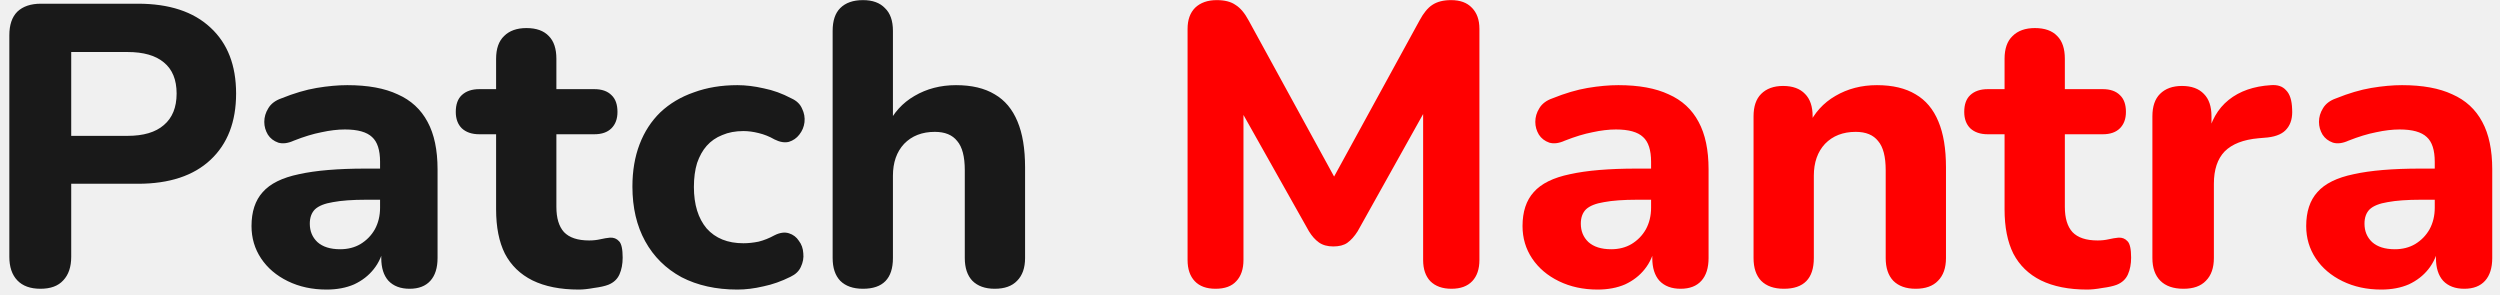
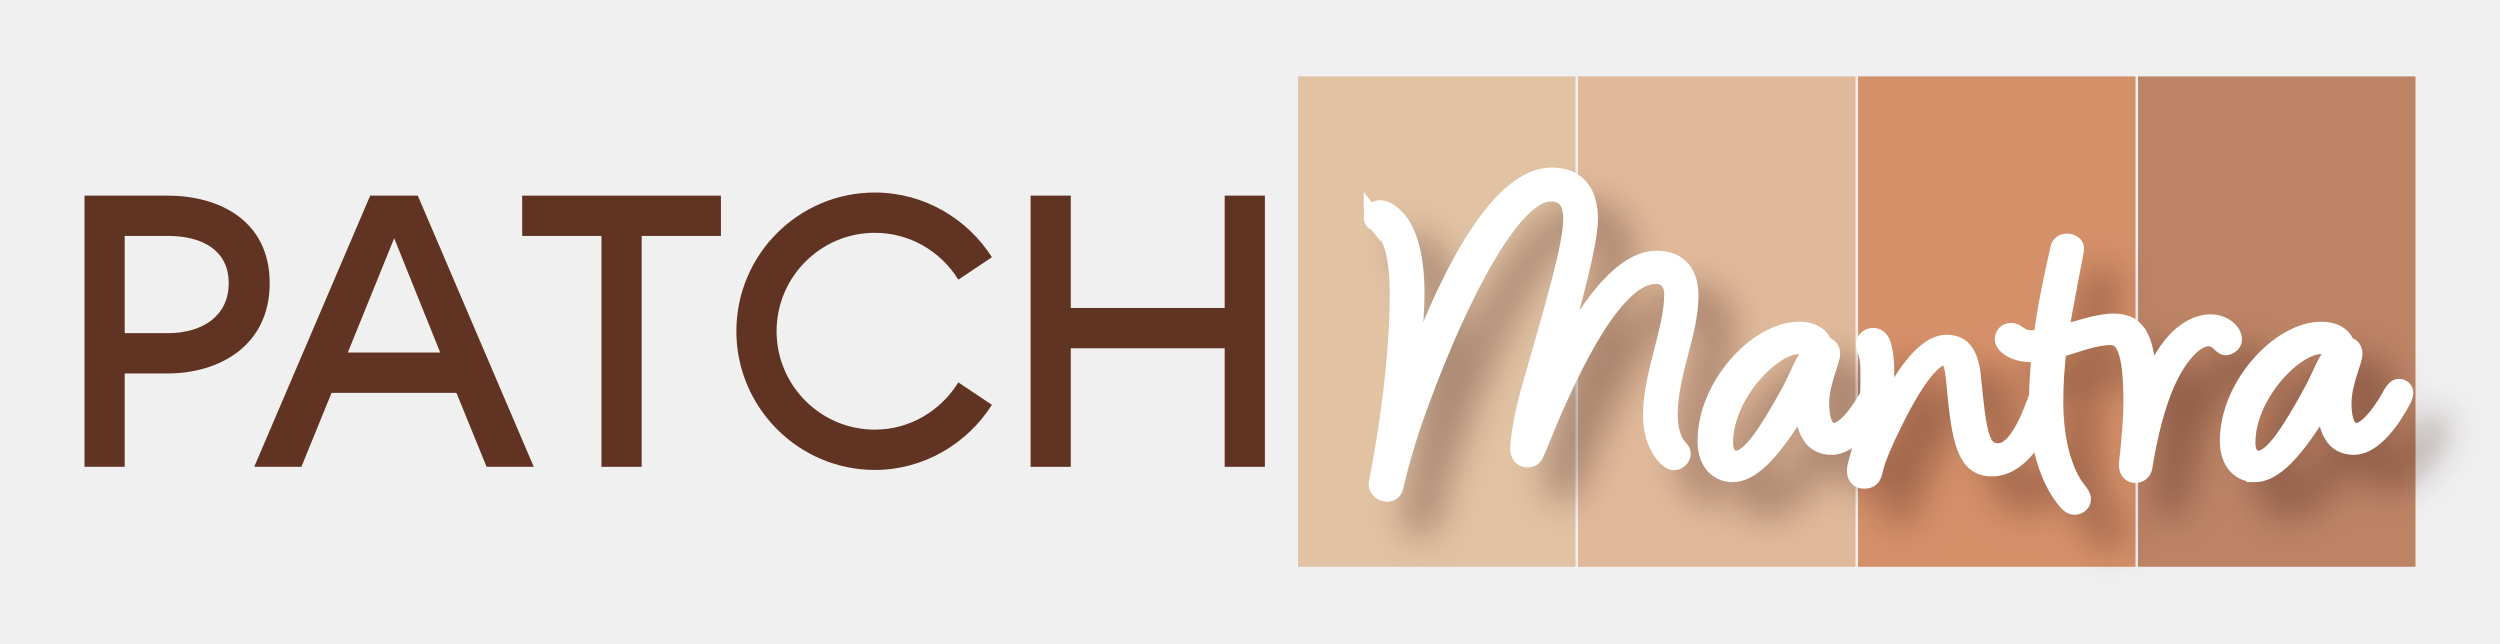
- <svg xmlns="http://www.w3.org/2000/svg" width="263" height="31" viewBox="0 0 263 31" fill="none">
-   <path d="M4.258 30.378C3.194 30.378 2.382 30.084 1.822 29.496C1.262 28.908 0.982 28.082 0.982 27.018V3.708C0.982 2.616 1.262 1.79 1.822 1.23C2.41 0.67 3.236 0.39 4.3 0.39H14.506C17.81 0.39 20.358 1.23 22.15 2.91C23.942 4.562 24.838 6.872 24.838 9.84C24.838 12.808 23.942 15.132 22.15 16.812C20.358 18.492 17.81 19.332 14.506 19.332H7.492V27.018C7.492 28.082 7.212 28.908 6.652 29.496C6.12 30.084 5.322 30.378 4.258 30.378ZM7.492 14.292H13.414C15.094 14.292 16.368 13.914 17.236 13.158C18.132 12.402 18.58 11.296 18.58 9.84C18.58 8.384 18.132 7.292 17.236 6.564C16.368 5.836 15.094 5.472 13.414 5.472H7.492V14.292ZM34.355 30.462C32.843 30.462 31.485 30.168 30.281 29.58C29.077 28.992 28.139 28.194 27.467 27.186C26.795 26.178 26.459 25.044 26.459 23.784C26.459 22.272 26.851 21.082 27.635 20.214C28.419 19.318 29.693 18.688 31.457 18.324C33.221 17.932 35.559 17.736 38.471 17.736H40.697V21.012H38.513C37.085 21.012 35.923 21.096 35.027 21.264C34.159 21.404 33.529 21.656 33.137 22.02C32.773 22.384 32.591 22.888 32.591 23.532C32.591 24.316 32.857 24.96 33.389 25.464C33.949 25.968 34.747 26.22 35.783 26.22C36.595 26.22 37.309 26.038 37.925 25.674C38.569 25.282 39.073 24.764 39.437 24.12C39.801 23.448 39.983 22.692 39.983 21.852V17.022C39.983 15.79 39.703 14.922 39.143 14.418C38.583 13.886 37.631 13.62 36.287 13.62C35.531 13.62 34.705 13.718 33.809 13.914C32.941 14.082 31.975 14.376 30.911 14.796C30.295 15.076 29.749 15.146 29.273 15.006C28.797 14.838 28.433 14.558 28.181 14.166C27.929 13.746 27.803 13.298 27.803 12.822C27.803 12.318 27.943 11.842 28.223 11.394C28.503 10.918 28.965 10.568 29.609 10.344C30.925 9.812 32.157 9.448 33.305 9.252C34.481 9.056 35.559 8.958 36.539 8.958C38.695 8.958 40.459 9.28 41.831 9.924C43.231 10.54 44.281 11.506 44.981 12.822C45.681 14.11 46.031 15.776 46.031 17.82V27.144C46.031 28.18 45.779 28.978 45.275 29.538C44.771 30.098 44.043 30.378 43.091 30.378C42.139 30.378 41.397 30.098 40.865 29.538C40.361 28.978 40.109 28.18 40.109 27.144V25.59L40.403 25.842C40.235 26.794 39.871 27.62 39.311 28.32C38.779 28.992 38.093 29.524 37.253 29.916C36.413 30.28 35.447 30.462 34.355 30.462ZM60.884 30.462C58.952 30.462 57.328 30.14 56.012 29.496C54.724 28.852 53.758 27.914 53.114 26.682C52.498 25.45 52.19 23.896 52.19 22.02V14.124H50.426C49.642 14.124 49.026 13.914 48.578 13.494C48.158 13.074 47.948 12.5 47.948 11.772C47.948 10.988 48.158 10.4 48.578 10.008C49.026 9.588 49.642 9.378 50.426 9.378H52.19V6.186C52.19 5.122 52.47 4.324 53.03 3.792C53.59 3.232 54.374 2.952 55.382 2.952C56.418 2.952 57.202 3.232 57.734 3.792C58.266 4.324 58.532 5.122 58.532 6.186V9.378H62.522C63.306 9.378 63.908 9.588 64.328 10.008C64.748 10.4 64.958 10.988 64.958 11.772C64.958 12.5 64.748 13.074 64.328 13.494C63.908 13.914 63.306 14.124 62.522 14.124H58.532V21.768C58.532 22.944 58.798 23.826 59.33 24.414C59.89 25.002 60.772 25.296 61.976 25.296C62.396 25.296 62.788 25.254 63.152 25.17C63.516 25.086 63.852 25.03 64.16 25.002C64.552 24.974 64.874 25.1 65.126 25.38C65.378 25.632 65.504 26.206 65.504 27.102C65.504 27.774 65.392 28.362 65.168 28.866C64.944 29.37 64.552 29.734 63.992 29.958C63.628 30.098 63.124 30.21 62.48 30.294C61.864 30.406 61.332 30.462 60.884 30.462ZM77.576 30.462C75.336 30.462 73.376 30.028 71.696 29.16C70.044 28.264 68.77 27.004 67.874 25.38C66.978 23.756 66.53 21.838 66.53 19.626C66.53 17.974 66.782 16.49 67.286 15.174C67.79 13.858 68.518 12.738 69.47 11.814C70.45 10.89 71.626 10.19 72.998 9.714C74.37 9.21 75.896 8.958 77.576 8.958C78.444 8.958 79.368 9.07 80.348 9.294C81.328 9.49 82.294 9.84 83.246 10.344C83.806 10.596 84.184 10.96 84.38 11.436C84.604 11.884 84.688 12.36 84.632 12.864C84.576 13.34 84.394 13.774 84.086 14.166C83.806 14.53 83.442 14.782 82.994 14.922C82.546 15.034 82.042 14.95 81.482 14.67C80.95 14.362 80.39 14.138 79.802 13.998C79.242 13.858 78.71 13.788 78.206 13.788C77.366 13.788 76.624 13.928 75.98 14.208C75.336 14.46 74.79 14.838 74.342 15.342C73.922 15.818 73.586 16.42 73.334 17.148C73.11 17.876 72.998 18.716 72.998 19.668C72.998 21.516 73.446 22.972 74.342 24.036C75.266 25.072 76.554 25.59 78.206 25.59C78.71 25.59 79.242 25.534 79.802 25.422C80.362 25.282 80.922 25.058 81.482 24.75C82.042 24.47 82.546 24.4 82.994 24.54C83.442 24.68 83.792 24.946 84.044 25.338C84.324 25.702 84.478 26.136 84.506 26.64C84.562 27.116 84.478 27.592 84.254 28.068C84.058 28.516 83.694 28.866 83.162 29.118C82.21 29.594 81.258 29.93 80.306 30.126C79.354 30.35 78.444 30.462 77.576 30.462ZM90.786 30.378C89.75 30.378 88.952 30.098 88.392 29.538C87.86 28.978 87.594 28.18 87.594 27.144V3.246C87.594 2.182 87.86 1.384 88.392 0.852C88.952 0.292 89.75 0.012 90.786 0.012C91.794 0.012 92.564 0.292 93.096 0.852C93.656 1.384 93.936 2.182 93.936 3.246V13.242H93.348C93.992 11.87 94.944 10.82 96.204 10.092C97.492 9.336 98.948 8.958 100.572 8.958C102.224 8.958 103.582 9.28 104.646 9.924C105.71 10.54 106.508 11.492 107.04 12.78C107.572 14.04 107.838 15.65 107.838 17.61V27.144C107.838 28.18 107.558 28.978 106.998 29.538C106.466 30.098 105.682 30.378 104.646 30.378C103.638 30.378 102.854 30.098 102.294 29.538C101.762 28.978 101.496 28.18 101.496 27.144V17.904C101.496 16.476 101.23 15.454 100.698 14.838C100.194 14.194 99.41 13.872 98.346 13.872C97.002 13.872 95.924 14.292 95.112 15.132C94.328 15.972 93.936 17.092 93.936 18.492V27.144C93.936 29.3 92.886 30.378 90.786 30.378Z" fill="#191919" />
-   <path d="M127.873 30.378C126.921 30.378 126.193 30.112 125.689 29.58C125.185 29.048 124.933 28.306 124.933 27.354V3.036C124.933 2.084 125.199 1.342 125.731 0.81C126.291 0.278 127.047 0.012 127.999 0.012C128.839 0.012 129.497 0.18 129.973 0.516C130.477 0.824 130.939 1.37 131.359 2.154L141.061 19.878H139.633L149.335 2.154C149.755 1.37 150.203 0.824 150.679 0.516C151.183 0.18 151.841 0.012 152.653 0.012C153.605 0.012 154.333 0.278 154.837 0.81C155.369 1.342 155.635 2.084 155.635 3.036V27.354C155.635 28.306 155.383 29.048 154.879 29.58C154.375 30.112 153.647 30.378 152.695 30.378C151.743 30.378 151.001 30.112 150.469 29.58C149.965 29.048 149.713 28.306 149.713 27.354V10.344H150.637L142.825 24.33C142.489 24.862 142.125 25.268 141.733 25.548C141.369 25.8 140.879 25.926 140.263 25.926C139.647 25.926 139.143 25.786 138.751 25.506C138.359 25.226 138.009 24.834 137.701 24.33L129.805 10.302H130.813V27.354C130.813 28.306 130.561 29.048 130.057 29.58C129.581 30.112 128.853 30.378 127.873 30.378ZM168.066 30.462C166.554 30.462 165.196 30.168 163.992 29.58C162.788 28.992 161.85 28.194 161.178 27.186C160.506 26.178 160.17 25.044 160.17 23.784C160.17 22.272 160.562 21.082 161.346 20.214C162.13 19.318 163.404 18.688 165.168 18.324C166.932 17.932 169.27 17.736 172.182 17.736H174.408V21.012H172.224C170.796 21.012 169.634 21.096 168.738 21.264C167.87 21.404 167.24 21.656 166.848 22.02C166.484 22.384 166.302 22.888 166.302 23.532C166.302 24.316 166.568 24.96 167.1 25.464C167.66 25.968 168.458 26.22 169.494 26.22C170.306 26.22 171.02 26.038 171.636 25.674C172.28 25.282 172.784 24.764 173.148 24.12C173.512 23.448 173.694 22.692 173.694 21.852V17.022C173.694 15.79 173.414 14.922 172.854 14.418C172.294 13.886 171.342 13.62 169.998 13.62C169.242 13.62 168.416 13.718 167.52 13.914C166.652 14.082 165.686 14.376 164.622 14.796C164.006 15.076 163.46 15.146 162.984 15.006C162.508 14.838 162.144 14.558 161.892 14.166C161.64 13.746 161.514 13.298 161.514 12.822C161.514 12.318 161.654 11.842 161.934 11.394C162.214 10.918 162.676 10.568 163.32 10.344C164.636 9.812 165.868 9.448 167.016 9.252C168.192 9.056 169.27 8.958 170.25 8.958C172.406 8.958 174.17 9.28 175.542 9.924C176.942 10.54 177.992 11.506 178.692 12.822C179.392 14.11 179.742 15.776 179.742 17.82V27.144C179.742 28.18 179.49 28.978 178.986 29.538C178.482 30.098 177.754 30.378 176.802 30.378C175.85 30.378 175.108 30.098 174.576 29.538C174.072 28.978 173.82 28.18 173.82 27.144V25.59L174.114 25.842C173.946 26.794 173.582 27.62 173.022 28.32C172.49 28.992 171.804 29.524 170.964 29.916C170.124 30.28 169.158 30.462 168.066 30.462ZM187.665 30.378C186.629 30.378 185.831 30.098 185.271 29.538C184.739 28.978 184.473 28.18 184.473 27.144V12.234C184.473 11.198 184.739 10.414 185.271 9.882C185.831 9.322 186.601 9.042 187.581 9.042C188.589 9.042 189.359 9.322 189.891 9.882C190.423 10.414 190.689 11.198 190.689 12.234V14.628L190.227 13.242C190.871 11.87 191.823 10.82 193.083 10.092C194.371 9.336 195.827 8.958 197.451 8.958C199.103 8.958 200.461 9.28 201.525 9.924C202.589 10.54 203.387 11.492 203.919 12.78C204.451 14.04 204.717 15.65 204.717 17.61V27.144C204.717 28.18 204.437 28.978 203.877 29.538C203.345 30.098 202.561 30.378 201.525 30.378C200.517 30.378 199.733 30.098 199.173 29.538C198.641 28.978 198.375 28.18 198.375 27.144V17.904C198.375 16.476 198.109 15.454 197.577 14.838C197.073 14.194 196.289 13.872 195.225 13.872C193.881 13.872 192.803 14.292 191.991 15.132C191.207 15.972 190.815 17.092 190.815 18.492V27.144C190.815 29.3 189.765 30.378 187.665 30.378ZM219.574 30.462C217.642 30.462 216.018 30.14 214.702 29.496C213.414 28.852 212.448 27.914 211.804 26.682C211.188 25.45 210.88 23.896 210.88 22.02V14.124H209.116C208.332 14.124 207.716 13.914 207.268 13.494C206.848 13.074 206.638 12.5 206.638 11.772C206.638 10.988 206.848 10.4 207.268 10.008C207.716 9.588 208.332 9.378 209.116 9.378H210.88V6.186C210.88 5.122 211.16 4.324 211.72 3.792C212.28 3.232 213.064 2.952 214.072 2.952C215.108 2.952 215.892 3.232 216.424 3.792C216.956 4.324 217.222 5.122 217.222 6.186V9.378H221.212C221.996 9.378 222.598 9.588 223.018 10.008C223.438 10.4 223.648 10.988 223.648 11.772C223.648 12.5 223.438 13.074 223.018 13.494C222.598 13.914 221.996 14.124 221.212 14.124H217.222V21.768C217.222 22.944 217.488 23.826 218.02 24.414C218.58 25.002 219.462 25.296 220.666 25.296C221.086 25.296 221.478 25.254 221.842 25.17C222.206 25.086 222.542 25.03 222.85 25.002C223.242 24.974 223.564 25.1 223.816 25.38C224.068 25.632 224.194 26.206 224.194 27.102C224.194 27.774 224.082 28.362 223.858 28.866C223.634 29.37 223.242 29.734 222.682 29.958C222.318 30.098 221.814 30.21 221.17 30.294C220.554 30.406 220.022 30.462 219.574 30.462ZM229.708 30.378C228.644 30.378 227.832 30.098 227.272 29.538C226.712 28.978 226.432 28.18 226.432 27.144V12.234C226.432 11.198 226.698 10.414 227.23 9.882C227.79 9.322 228.56 9.042 229.54 9.042C230.548 9.042 231.318 9.322 231.85 9.882C232.382 10.414 232.648 11.198 232.648 12.234V14.418H232.228C232.564 12.738 233.306 11.436 234.454 10.512C235.602 9.588 237.086 9.07 238.906 8.958C239.606 8.902 240.138 9.084 240.502 9.504C240.894 9.896 241.104 10.554 241.132 11.478C241.188 12.346 241.006 13.032 240.586 13.536C240.194 14.04 239.522 14.348 238.57 14.46L237.604 14.544C236.008 14.684 234.818 15.146 234.034 15.93C233.278 16.714 232.9 17.848 232.9 19.332V27.144C232.9 28.18 232.62 28.978 232.06 29.538C231.528 30.098 230.744 30.378 229.708 30.378ZM250.508 30.462C248.996 30.462 247.638 30.168 246.434 29.58C245.23 28.992 244.292 28.194 243.62 27.186C242.948 26.178 242.612 25.044 242.612 23.784C242.612 22.272 243.004 21.082 243.788 20.214C244.572 19.318 245.846 18.688 247.61 18.324C249.374 17.932 251.712 17.736 254.624 17.736H256.85V21.012H254.666C253.238 21.012 252.076 21.096 251.18 21.264C250.312 21.404 249.682 21.656 249.29 22.02C248.926 22.384 248.744 22.888 248.744 23.532C248.744 24.316 249.01 24.96 249.542 25.464C250.102 25.968 250.9 26.22 251.936 26.22C252.748 26.22 253.462 26.038 254.078 25.674C254.722 25.282 255.226 24.764 255.59 24.12C255.954 23.448 256.136 22.692 256.136 21.852V17.022C256.136 15.79 255.856 14.922 255.296 14.418C254.736 13.886 253.784 13.62 252.44 13.62C251.684 13.62 250.858 13.718 249.962 13.914C249.094 14.082 248.128 14.376 247.064 14.796C246.448 15.076 245.902 15.146 245.426 15.006C244.95 14.838 244.586 14.558 244.334 14.166C244.082 13.746 243.956 13.298 243.956 12.822C243.956 12.318 244.096 11.842 244.376 11.394C244.656 10.918 245.118 10.568 245.762 10.344C247.078 9.812 248.31 9.448 249.458 9.252C250.634 9.056 251.712 8.958 252.692 8.958C254.848 8.958 256.612 9.28 257.984 9.924C259.384 10.54 260.434 11.506 261.134 12.822C261.834 14.11 262.184 15.776 262.184 17.82V27.144C262.184 28.18 261.932 28.978 261.428 29.538C260.924 30.098 260.196 30.378 259.244 30.378C258.292 30.378 257.55 30.098 257.018 29.538C256.514 28.978 256.262 28.18 256.262 27.144V25.59L256.556 25.842C256.388 26.794 256.024 27.62 255.464 28.32C254.932 28.992 254.246 29.524 253.406 29.916C252.566 30.28 251.6 30.462 250.508 30.462Z" fill="#FF0000" />
+ <svg xmlns="http://www.w3.org/2000/svg" width="241" height="62" viewBox="0 0 241 62" fill="none">
+   <path d="M232.855 7.365H206.109V54.635H232.855V7.365Z" fill="#BC8365" />
+   <path d="M205.863 7.365H179.117V54.635H205.863V7.365Z" fill="#D49069" />
+   <path d="M178.869 7.365H152.122V54.635H178.869V7.365Z" fill="#E0B99A" />
+   <path d="M151.877 7.365H125.13V54.635H151.877V7.365Z" fill="#E1C2A3" />
+   <path d="M8.145 18.858H16.158C21.152 18.858 25.999 21.286 25.999 27.298C25.999 33.311 21.152 36.001 16.158 36.001H12.021V45.002H8.145V18.858ZM16.158 32.117C19.512 32.117 22.047 30.473 22.047 27.298C22.047 24.123 19.512 22.742 16.158 22.742H12.021V32.117H16.158Z" fill="#613323" />
+   <path d="M35.688 18.858H40.274L51.456 45.002H46.908L44 37.87H31.962L29.054 45.002H24.506L35.688 18.858ZM42.436 33.984L38 22.965L33.528 33.984H42.436Z" fill="#613323" />
+   <path d="M57.978 22.744H50.338V18.86H69.497V22.744H61.857V45.002H57.981V22.744H57.978Z" fill="#613323" />
+   <path d="M70.986 31.931C70.986 24.537 76.986 18.56 84.33 18.56C89.063 18.56 93.238 21.062 95.623 24.796L92.381 26.963C90.703 24.237 87.722 22.444 84.33 22.444C79.111 22.444 74.862 26.701 74.862 31.931C74.862 37.161 79.111 41.418 84.33 41.418C87.722 41.418 90.703 39.587 92.381 36.861L95.623 39.028C93.238 42.762 89.063 45.302 84.33 45.302C76.986 45.302 70.986 39.29 70.986 31.931Z" fill="#613323" />
+   <path d="M99.348 18.858H103.224V29.689H118.059V18.858H121.935V45.002H118.059V33.575H103.224V45.002H99.348V18.858Z" fill="#613323" />
+   <g filter="url(#filter0_d_944_1533)">
+     <path d="M132.293 20.913C132.293 20.519 132.608 20.126 133.039 20.126C133.431 20.126 136.493 20.794 136.493 28.305C136.493 30.31 135.982 36.484 135.982 36.484C139.082 27.833 144.145 16.98 149.601 16.98C152.229 16.98 153.211 18.788 153.211 21.109C153.211 23.43 151.64 29.054 150.502 33.181C149.953 35.108 149.795 35.343 149.483 36.68C151.955 31.332 155.84 25 159.687 25C161.963 25 162.905 26.456 162.905 28.499C162.905 32.117 160.903 35.972 160.903 39.983C160.903 42.264 161.807 43.129 161.807 43.129C162.044 43.366 162.16 43.522 162.16 43.757C162.16 44.151 161.729 44.504 161.336 44.504C161.14 44.504 160.905 44.307 160.787 44.229C160.591 44.072 159.216 42.813 159.216 40.061C159.216 36.128 161.258 31.804 161.258 28.383C161.258 27.202 160.631 26.534 159.609 26.534C155.958 26.534 151.877 34.163 148.463 42.657C147.914 43.994 147.874 44.229 147.206 44.229C146.657 44.229 146.421 43.757 146.421 43.285C146.421 42.183 146.852 39.824 147.441 37.702C149.953 28.933 151.522 23.663 151.522 21.107C151.522 19.417 150.855 18.59 149.48 18.59C145.243 18.59 139.472 31.567 136.491 39.983C135.078 43.954 134.449 46.983 134.449 46.983C134.331 47.377 134.056 47.533 133.704 47.533C133.273 47.533 132.802 47.18 132.762 46.746C132.762 46.55 132.802 46.393 132.84 46.275C133.193 44.466 134.802 36.012 134.802 28.302C134.802 22.482 133.074 21.695 132.682 21.498C132.329 21.302 132.289 21.145 132.289 20.908L132.293 20.913Z" fill="white" stroke="white" stroke-width="1.66" stroke-miterlimit="10" />
+     <path d="M167.024 45.646C165.69 45.646 164.474 44.663 164.474 42.501C164.474 37.192 169.419 31.844 173.422 31.844C174.991 31.844 175.738 32.669 175.776 33.3C176.129 33.3 176.562 33.496 176.562 34.087C176.562 34.834 175.502 36.879 175.502 38.885C175.502 40.497 175.894 41.599 176.798 41.599C178.329 41.599 180.252 37.903 180.252 37.903C180.449 37.588 180.645 37.353 180.92 37.353C181.234 37.353 181.469 37.55 181.469 37.903C181.469 38.1 181.272 38.494 181.272 38.494C181.272 38.494 179.074 43.015 176.564 43.015C173.62 43.015 174.051 39.24 173.661 39.24C173.19 39.24 170.128 45.651 167.029 45.651L167.024 45.646ZM172.518 37.821C173.341 36.327 174.049 34.243 174.716 33.966C174.716 33.613 174.127 33.297 173.422 33.297C170.793 33.297 166.239 38.096 166.239 42.657C166.239 43.641 166.591 44.269 167.377 44.269C168.789 44.269 170.557 41.36 172.518 37.821Z" fill="white" stroke="white" stroke-width="1.66" stroke-miterlimit="10" />
+     <path d="M181.31 40.455C183.037 36.915 185.313 33.101 187.668 33.101C189.317 33.101 189.944 34.359 190.14 36.403C190.689 42.026 190.963 43.56 192.653 43.56C194.614 43.56 195.989 39.392 196.46 38.134C196.696 37.465 196.971 37.23 197.323 37.23C197.676 37.23 197.99 37.467 197.99 37.899C197.99 38.055 197.872 38.411 197.754 38.764C197.479 39.511 195.516 45.096 192.023 45.096C189.473 45.096 188.962 42.541 188.451 36.839C188.333 35.502 188.136 34.362 187.469 34.362C185.82 34.362 183.388 38.885 181.897 42.109C181.033 43.996 180.799 44.743 180.641 45.492C180.522 46.042 180.248 46.279 179.699 46.279C179.11 46.279 178.876 45.886 178.876 45.376C178.876 44.904 179.112 44.354 179.306 43.527C180.288 39.044 180.17 37.275 180.17 35.701C180.17 34.561 179.973 34.011 179.855 33.657C179.815 33.539 179.737 33.342 179.737 33.186C179.737 32.792 180.089 32.439 180.6 32.439C180.953 32.439 181.268 32.714 181.424 33.107C181.542 33.382 181.776 34.366 181.776 35.782C181.776 36.606 181.658 37.709 181.502 39.006C181.462 39.477 181.346 39.989 181.306 40.461L181.31 40.455Z" fill="white" stroke="white" stroke-width="1.66" stroke-miterlimit="10" />
+     <path d="M199.245 23.35C199.675 23.35 200.148 23.587 200.068 24.059C199.872 25.239 199.597 26.458 199.401 27.598C199.126 29.092 198.812 30.625 198.577 32.238C200.342 31.766 202.188 31.057 203.759 31.057C206.231 31.057 207.017 32.866 207.095 37.742C208.311 33.731 210.705 31.135 213.1 31.135C214.396 31.135 215.298 32.001 215.298 32.747C215.298 33.141 214.827 33.416 214.552 33.416C214.122 33.416 213.845 32.551 212.903 32.551C211.451 32.551 209.527 34.713 208.233 38.449C207.251 41.242 206.702 44.701 206.664 45.016C206.586 45.488 206.234 45.725 205.841 45.725C205.448 45.725 205.095 45.45 205.095 44.821C205.095 44.665 205.136 44.153 205.214 43.641C205.332 42.422 205.528 40.376 205.528 38.804C205.528 33.653 204.743 32.434 203.449 32.434C201.918 32.434 200.113 33.181 198.385 33.653C198.189 35.305 198.071 36.996 198.071 38.764C198.071 44.821 200.269 47.218 200.269 47.218C200.543 47.572 200.74 47.847 200.74 48.124C200.74 48.477 200.387 48.792 200.032 48.792C199.602 48.792 199.405 48.555 199.012 48.084C198.111 46.943 196.422 44.072 196.422 38.843C196.422 37.23 196.54 35.618 196.696 34.044C196.422 34.084 196.147 34.084 195.873 34.084C194.067 34.084 193.126 33.219 193.126 32.707C193.126 32.276 193.44 31.96 193.833 31.96C194.578 31.96 194.619 32.669 195.875 32.669C196.19 32.669 196.542 32.629 196.857 32.591C197.25 29.445 197.917 26.456 198.506 23.862C198.584 23.547 198.899 23.35 199.251 23.35H199.245Z" fill="white" stroke="white" stroke-width="1.66" stroke-miterlimit="10" />
+     <path d="M217.375 45.646C216.041 45.646 214.825 44.663 214.825 42.501C214.825 37.192 219.77 31.844 223.773 31.844C225.344 31.844 226.089 32.669 226.127 33.3C226.48 33.3 226.913 33.496 226.913 34.087C226.913 34.834 225.853 36.879 225.853 38.885C225.853 40.497 226.245 41.599 227.147 41.599C228.678 41.599 230.601 37.903 230.601 37.903C230.798 37.588 230.994 37.353 231.268 37.353C231.583 37.353 231.817 37.55 231.817 37.903C231.817 38.1 231.621 38.494 231.621 38.494C231.621 38.494 229.423 43.015 226.91 43.015C223.967 43.015 224.398 39.24 224.007 39.24C223.536 39.24 220.475 45.651 217.375 45.651V45.646ZM222.869 37.821C223.693 36.327 224.4 34.243 225.067 33.966C225.067 33.613 224.478 33.297 223.773 33.297C221.144 33.297 216.592 38.096 216.592 42.657C216.592 43.641 216.945 44.269 217.73 44.269C219.143 44.269 220.91 41.36 222.871 37.821H222.869Z" fill="white" stroke="white" stroke-width="1.66" stroke-miterlimit="10" />
+   </g>
+   <defs>
+     <filter id="filter0_d_944_1533" x="131.459" y="16.15" width="107.839" height="40.123" filterUnits="userSpaceOnUse" color-interpolation-filters="sRGB">
+       <feFlood flood-opacity="0" result="BackgroundImageFix" />
+       <feColorMatrix in="SourceAlpha" type="matrix" values="0 0 0 0 0 0 0 0 0 0 0 0 0 0 0 0 0 0 127 0" result="hardAlpha" />
+       <feOffset dx="3.33" dy="3.33" />
+       <feGaussianBlur stdDeviation="1.66" />
+       <feColorMatrix type="matrix" values="0 0 0 0 0.176 0 0 0 0 0.035 0 0 0 0 0.035 0 0 0 0.3 0" />
+       <feBlend mode="normal" in2="BackgroundImageFix" result="effect1_dropShadow_944_1533" />
+       <feBlend mode="normal" in="SourceGraphic" in2="effect1_dropShadow_944_1533" result="shape" />
+     </filter>
+   </defs>
</svg>
